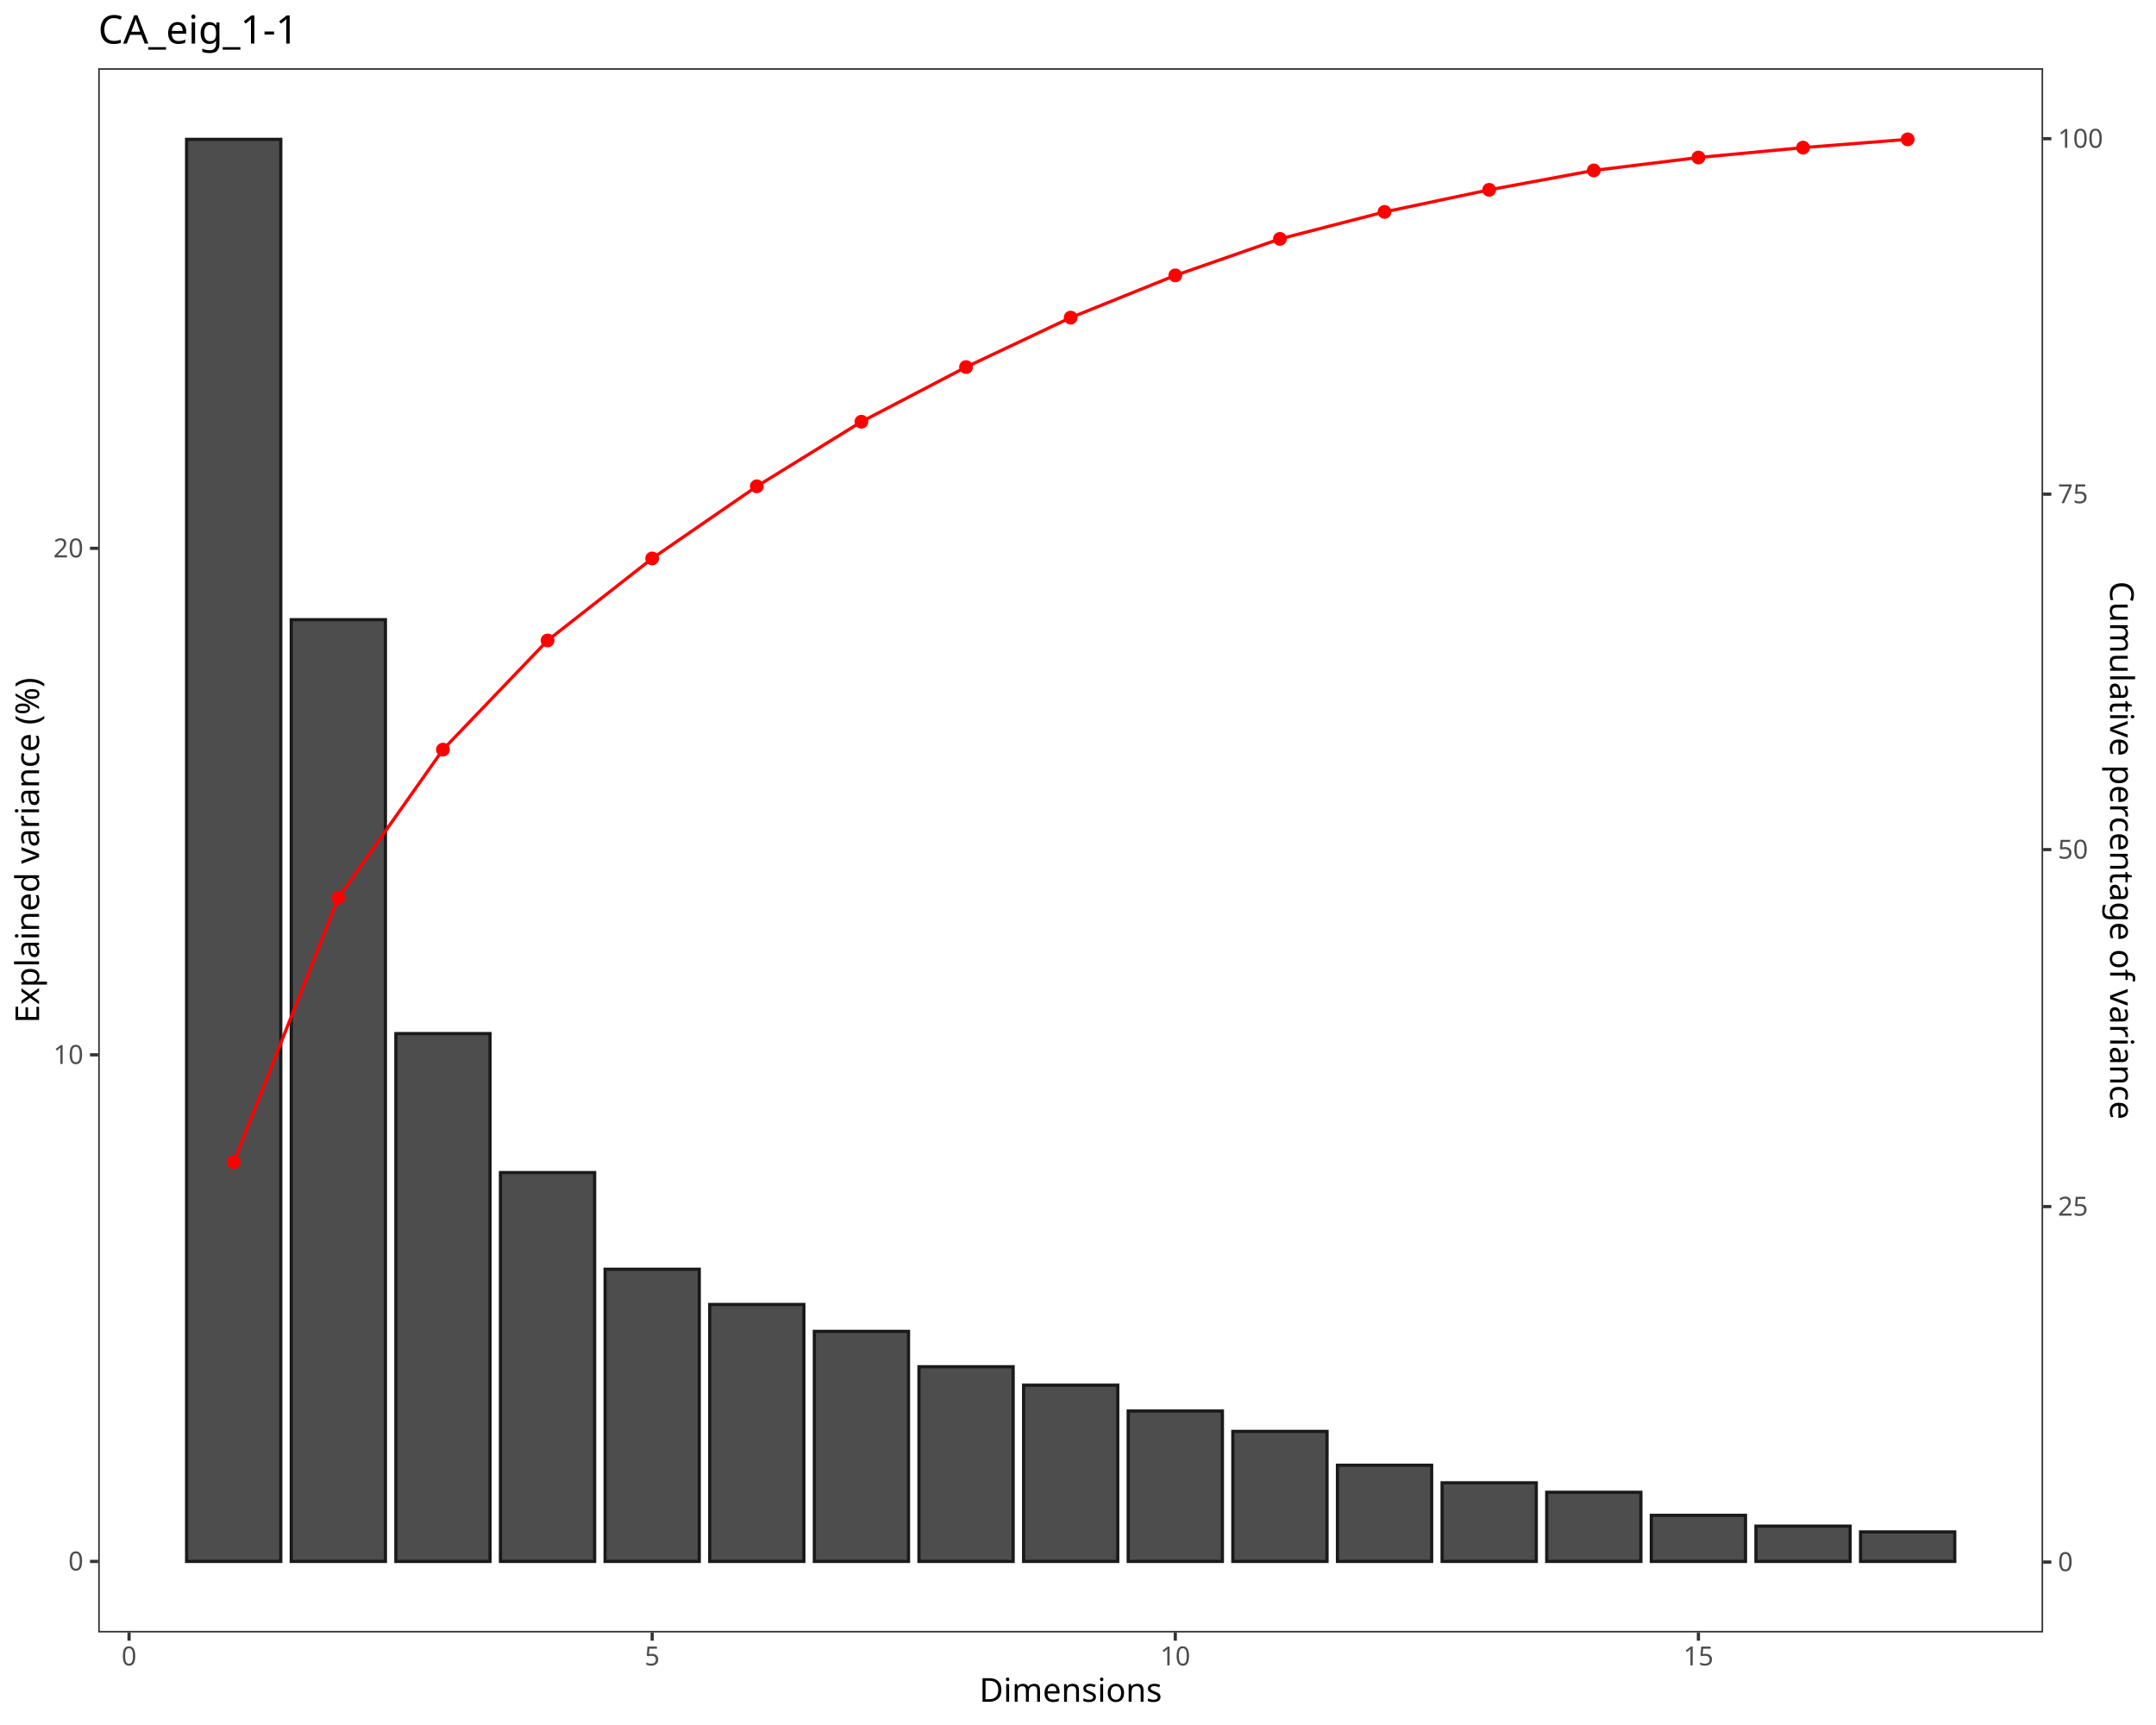
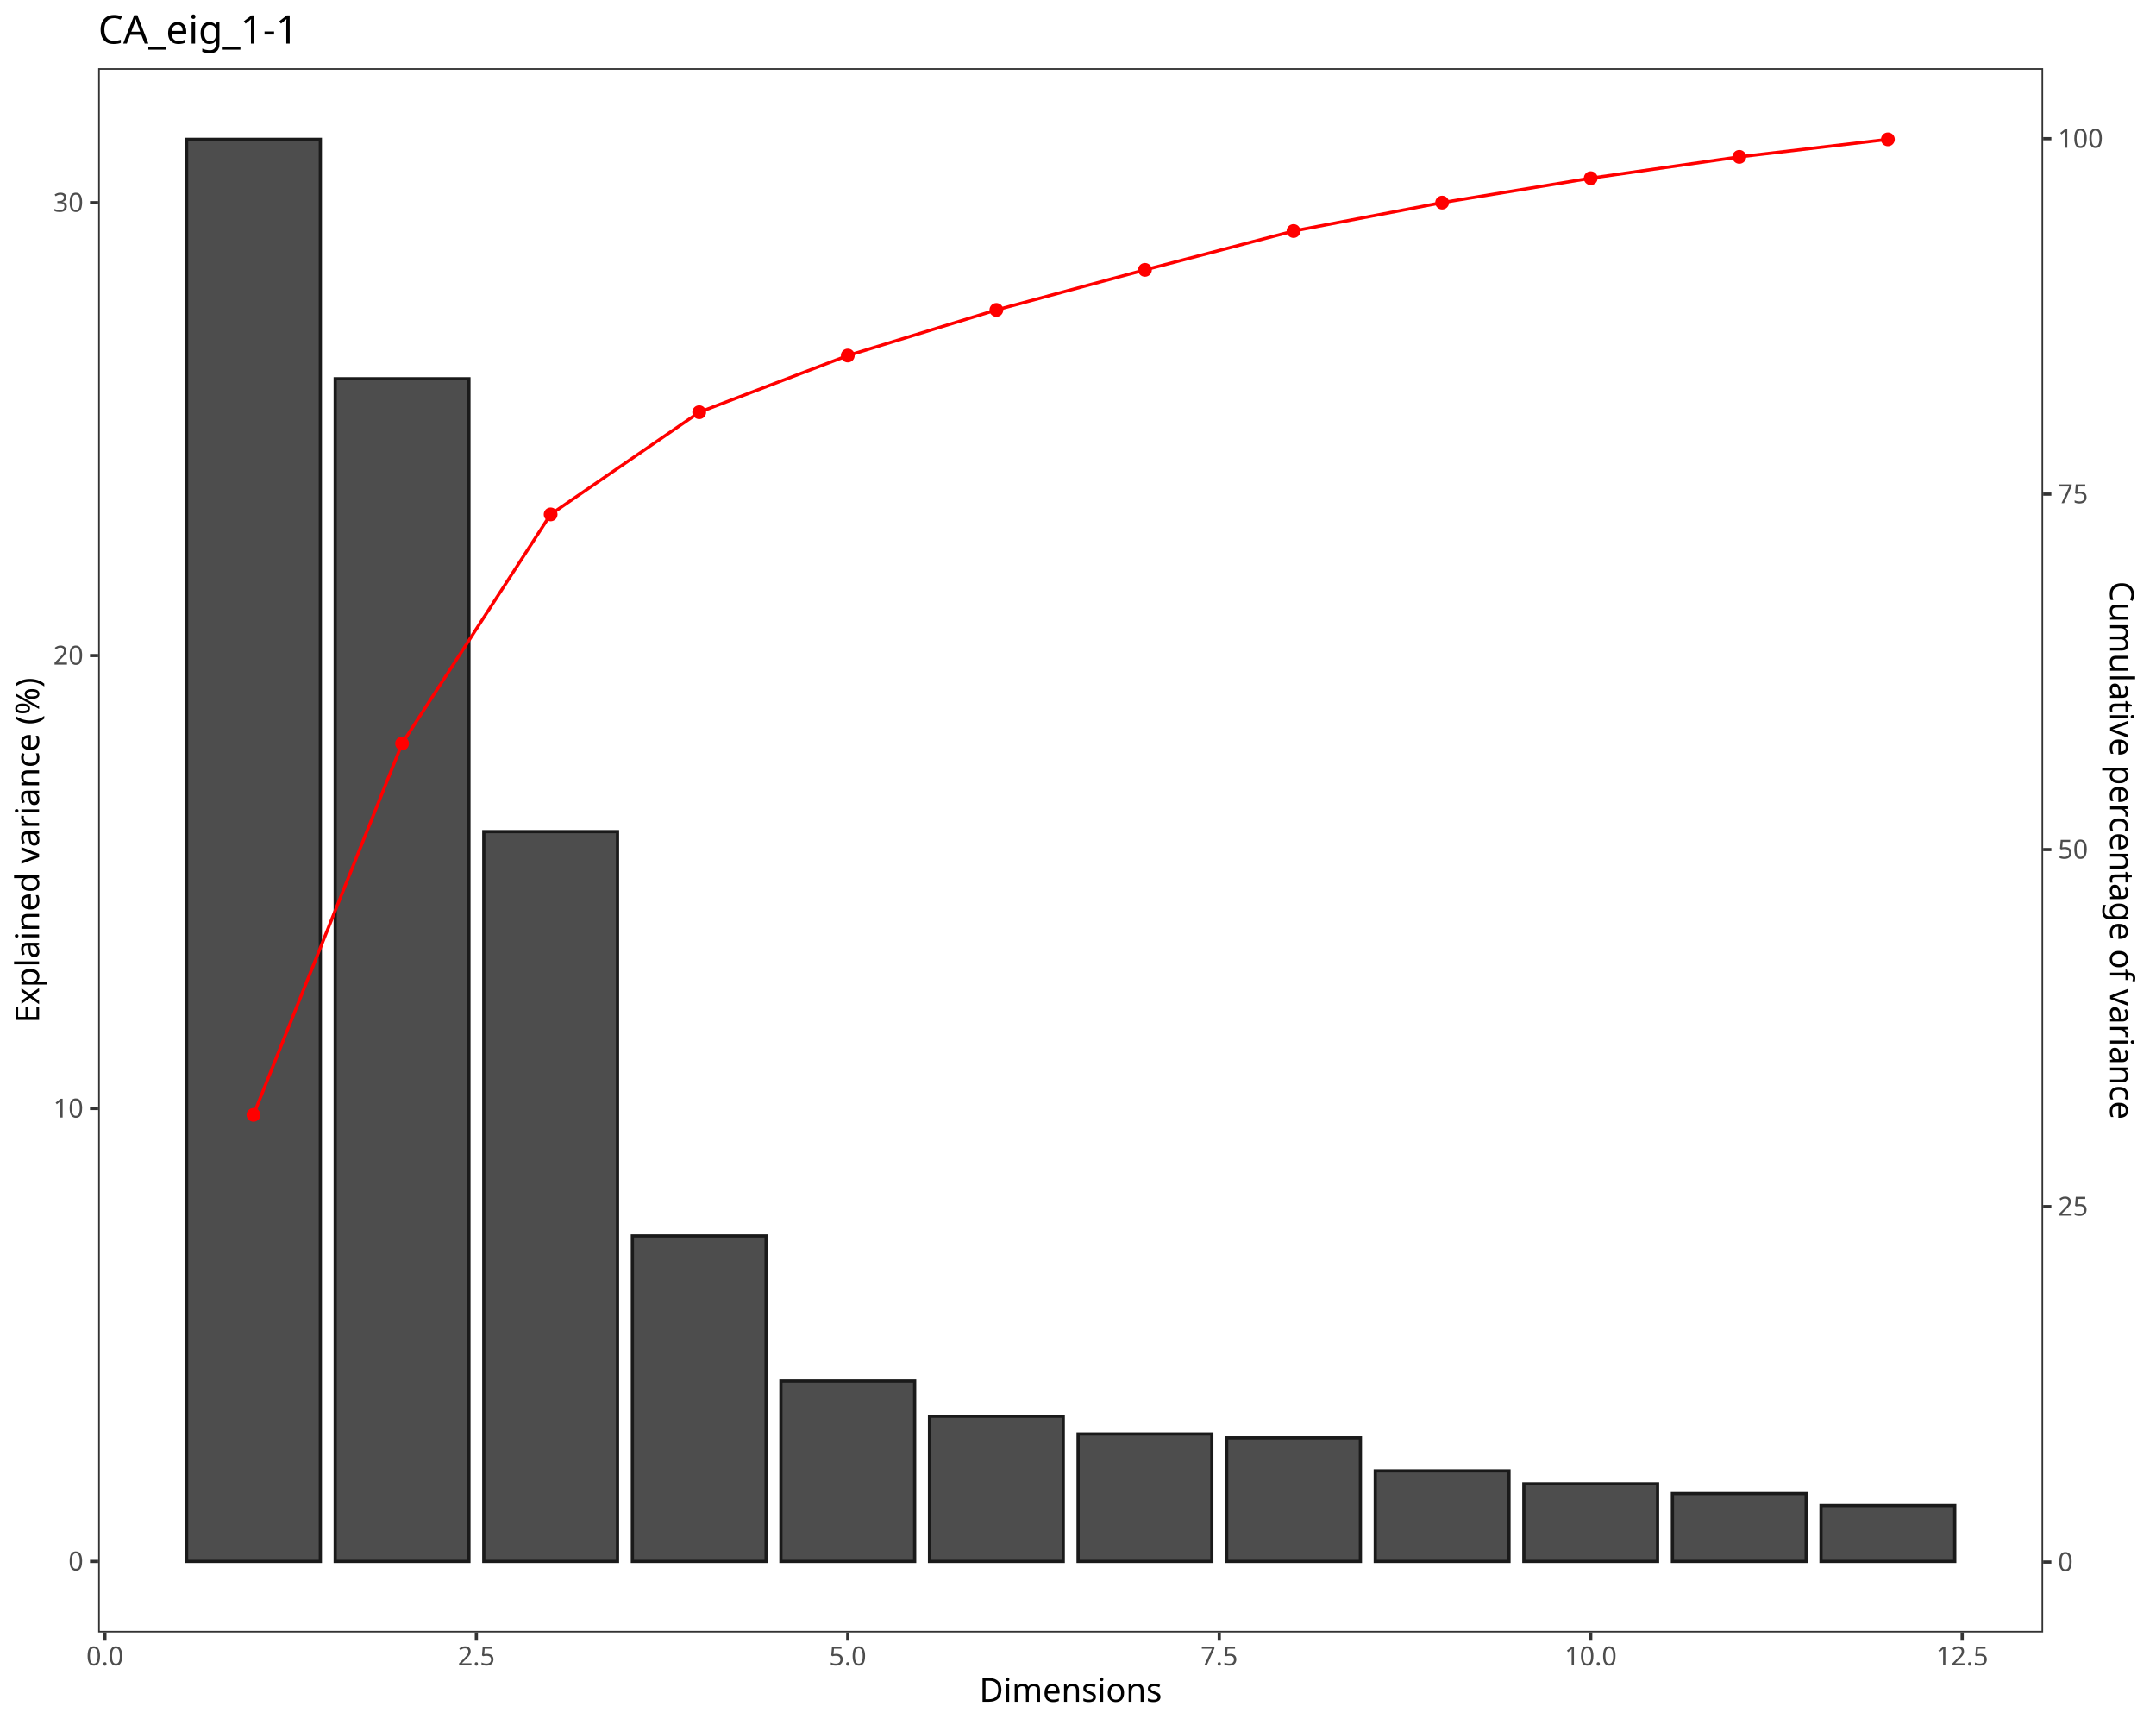
<svg xmlns="http://www.w3.org/2000/svg" class="svglite" data-engine-version="2.0" width="720.00pt" height="576.00pt" viewBox="0 0 720.00 576.00">
  <defs>
    <style type="text/css">
    .svglite line, .svglite polyline, .svglite polygon, .svglite path, .svglite rect, .svglite circle {
      fill: none;
      stroke: #000000;
      stroke-linecap: round;
      stroke-linejoin: round;
      stroke-miterlimit: 10.00;
    }
  </style>
  </defs>
  <rect width="100%" height="100%" style="stroke: none; fill: #FFFFFF;" />
  <defs>
    <clipPath id="cpMC4wMHw3MjAuMDB8MC4wMHw1NzYuMDA=">
      <rect x="0.00" y="0.00" width="720.00" height="576.00" />
    </clipPath>
  </defs>
  <g clip-path="url(#cpMC4wMHw3MjAuMDB8MC4wMHw1NzYuMDA=)">
    <rect x="0.00" y="0.00" width="720.00" height="576.00" style="stroke-width: 1.07; stroke: #FFFFFF; fill: #FFFFFF;" />
  </g>
  <defs>
    <clipPath id="cpMzIuNzl8NjgyLjMxfDIyLjc4fDU0NS4xMQ==">
      <rect x="32.79" y="22.78" width="649.52" height="522.33" />
    </clipPath>
  </defs>
  <g clip-path="url(#cpMzIuNzl8NjgyLjMxfDIyLjc4fDU0NS4xMQ==)">
    <rect x="32.79" y="22.78" width="649.52" height="522.33" style="stroke-width: 1.07; stroke: none; fill: #FFFFFF;" />
-     <rect x="62.32" y="46.53" width="31.45" height="474.84" style="stroke-width: 1.07; stroke: #1A1A1A; stroke-linecap: square; stroke-linejoin: miter; fill: #4D4D4D;" />
-     <rect x="97.26" y="206.92" width="31.45" height="314.45" style="stroke-width: 1.07; stroke: #1A1A1A; stroke-linecap: square; stroke-linejoin: miter; fill: #4D4D4D;" />
-     <rect x="132.20" y="345.13" width="31.45" height="176.25" style="stroke-width: 1.07; stroke: #1A1A1A; stroke-linecap: square; stroke-linejoin: miter; fill: #4D4D4D;" />
-     <rect x="167.13" y="391.54" width="31.45" height="129.83" style="stroke-width: 1.07; stroke: #1A1A1A; stroke-linecap: square; stroke-linejoin: miter; fill: #4D4D4D;" />
-     <rect x="202.07" y="423.81" width="31.45" height="97.56" style="stroke-width: 1.07; stroke: #1A1A1A; stroke-linecap: square; stroke-linejoin: miter; fill: #4D4D4D;" />
-     <rect x="237.01" y="435.58" width="31.45" height="85.79" style="stroke-width: 1.07; stroke: #1A1A1A; stroke-linecap: square; stroke-linejoin: miter; fill: #4D4D4D;" />
-     <rect x="271.95" y="444.56" width="31.45" height="76.81" style="stroke-width: 1.07; stroke: #1A1A1A; stroke-linecap: square; stroke-linejoin: miter; fill: #4D4D4D;" />
-     <rect x="306.89" y="456.37" width="31.45" height="65.00" style="stroke-width: 1.07; stroke: #1A1A1A; stroke-linecap: square; stroke-linejoin: miter; fill: #4D4D4D;" />
-     <rect x="341.83" y="462.53" width="31.45" height="58.84" style="stroke-width: 1.07; stroke: #1A1A1A; stroke-linecap: square; stroke-linejoin: miter; fill: #4D4D4D;" />
-     <rect x="376.77" y="471.16" width="31.45" height="50.21" style="stroke-width: 1.07; stroke: #1A1A1A; stroke-linecap: square; stroke-linejoin: miter; fill: #4D4D4D;" />
-     <rect x="411.71" y="477.96" width="31.45" height="43.41" style="stroke-width: 1.07; stroke: #1A1A1A; stroke-linecap: square; stroke-linejoin: miter; fill: #4D4D4D;" />
-     <rect x="446.65" y="489.26" width="31.45" height="32.11" style="stroke-width: 1.07; stroke: #1A1A1A; stroke-linecap: square; stroke-linejoin: miter; fill: #4D4D4D;" />
-     <rect x="481.59" y="495.13" width="31.45" height="26.24" style="stroke-width: 1.07; stroke: #1A1A1A; stroke-linecap: square; stroke-linejoin: miter; fill: #4D4D4D;" />
-     <rect x="516.53" y="498.29" width="31.45" height="23.08" style="stroke-width: 1.07; stroke: #1A1A1A; stroke-linecap: square; stroke-linejoin: miter; fill: #4D4D4D;" />
-     <rect x="551.46" y="505.99" width="31.45" height="15.38" style="stroke-width: 1.07; stroke: #1A1A1A; stroke-linecap: square; stroke-linejoin: miter; fill: #4D4D4D;" />
-     <rect x="586.40" y="509.59" width="31.45" height="11.78" style="stroke-width: 1.07; stroke: #1A1A1A; stroke-linecap: square; stroke-linejoin: miter; fill: #4D4D4D;" />
-     <rect x="621.34" y="511.53" width="31.45" height="9.84" style="stroke-width: 1.07; stroke: #1A1A1A; stroke-linecap: square; stroke-linejoin: miter; fill: #4D4D4D;" />
-     <polyline points="78.04,388.06 112.98,299.79 147.92,250.31 182.86,213.86 217.80,186.47 252.74,162.39 287.67,140.82 322.61,122.57 357.55,106.06 392.49,91.96 427.43,79.77 462.37,70.76 497.31,63.39 532.25,56.91 567.19,52.60 602.13,49.29 637.07,46.53 " style="stroke-width: 1.07; stroke: #FF0000; stroke-linecap: butt;" />
-     <circle cx="78.04" cy="388.06" r="1.95" style="stroke-width: 0.71; stroke: #FF0000; fill: #FF0000;" />
-     <circle cx="112.98" cy="299.79" r="1.95" style="stroke-width: 0.71; stroke: #FF0000; fill: #FF0000;" />
-     <circle cx="147.92" cy="250.31" r="1.95" style="stroke-width: 0.71; stroke: #FF0000; fill: #FF0000;" />
-     <circle cx="182.86" cy="213.86" r="1.95" style="stroke-width: 0.71; stroke: #FF0000; fill: #FF0000;" />
-     <circle cx="217.80" cy="186.47" r="1.95" style="stroke-width: 0.71; stroke: #FF0000; fill: #FF0000;" />
-     <circle cx="252.74" cy="162.39" r="1.95" style="stroke-width: 0.71; stroke: #FF0000; fill: #FF0000;" />
-     <circle cx="287.67" cy="140.82" r="1.95" style="stroke-width: 0.71; stroke: #FF0000; fill: #FF0000;" />
-     <circle cx="322.61" cy="122.57" r="1.95" style="stroke-width: 0.71; stroke: #FF0000; fill: #FF0000;" />
-     <circle cx="357.55" cy="106.06" r="1.95" style="stroke-width: 0.71; stroke: #FF0000; fill: #FF0000;" />
-     <circle cx="392.49" cy="91.96" r="1.95" style="stroke-width: 0.71; stroke: #FF0000; fill: #FF0000;" />
-     <circle cx="427.43" cy="79.77" r="1.95" style="stroke-width: 0.71; stroke: #FF0000; fill: #FF0000;" />
-     <circle cx="462.37" cy="70.76" r="1.95" style="stroke-width: 0.71; stroke: #FF0000; fill: #FF0000;" />
-     <circle cx="497.31" cy="63.39" r="1.95" style="stroke-width: 0.71; stroke: #FF0000; fill: #FF0000;" />
-     <circle cx="532.25" cy="56.91" r="1.95" style="stroke-width: 0.71; stroke: #FF0000; fill: #FF0000;" />
-     <circle cx="567.19" cy="52.60" r="1.95" style="stroke-width: 0.71; stroke: #FF0000; fill: #FF0000;" />
-     <circle cx="602.13" cy="49.29" r="1.95" style="stroke-width: 0.71; stroke: #FF0000; fill: #FF0000;" />
-     <circle cx="637.07" cy="46.53" r="1.95" style="stroke-width: 0.71; stroke: #FF0000; fill: #FF0000;" />
+     <rect x="62.32" y="46.53" width="44.66" height="474.84" style="stroke-width: 1.07; stroke: #1A1A1A; stroke-linecap: square; stroke-linejoin: miter; fill: #4D4D4D;" />
+     <rect x="111.94" y="126.47" width="44.66" height="394.90" style="stroke-width: 1.07; stroke: #1A1A1A; stroke-linecap: square; stroke-linejoin: miter; fill: #4D4D4D;" />
+     <rect x="161.56" y="277.70" width="44.66" height="243.67" style="stroke-width: 1.07; stroke: #1A1A1A; stroke-linecap: square; stroke-linejoin: miter; fill: #4D4D4D;" />
+     <rect x="211.18" y="412.70" width="44.66" height="108.67" style="stroke-width: 1.07; stroke: #1A1A1A; stroke-linecap: square; stroke-linejoin: miter; fill: #4D4D4D;" />
+     <rect x="260.79" y="461.08" width="44.66" height="60.29" style="stroke-width: 1.07; stroke: #1A1A1A; stroke-linecap: square; stroke-linejoin: miter; fill: #4D4D4D;" />
+     <rect x="310.41" y="472.86" width="44.66" height="48.51" style="stroke-width: 1.07; stroke: #1A1A1A; stroke-linecap: square; stroke-linejoin: miter; fill: #4D4D4D;" />
+     <rect x="360.03" y="478.78" width="44.66" height="42.59" style="stroke-width: 1.07; stroke: #1A1A1A; stroke-linecap: square; stroke-linejoin: miter; fill: #4D4D4D;" />
+     <rect x="409.65" y="480.06" width="44.66" height="41.31" style="stroke-width: 1.07; stroke: #1A1A1A; stroke-linecap: square; stroke-linejoin: miter; fill: #4D4D4D;" />
+     <rect x="459.27" y="491.12" width="44.66" height="30.25" style="stroke-width: 1.07; stroke: #1A1A1A; stroke-linecap: square; stroke-linejoin: miter; fill: #4D4D4D;" />
+     <rect x="508.89" y="495.41" width="44.66" height="25.96" style="stroke-width: 1.07; stroke: #1A1A1A; stroke-linecap: square; stroke-linejoin: miter; fill: #4D4D4D;" />
+     <rect x="558.51" y="498.69" width="44.66" height="22.68" style="stroke-width: 1.07; stroke: #1A1A1A; stroke-linecap: square; stroke-linejoin: miter; fill: #4D4D4D;" />
+     <rect x="608.13" y="502.74" width="44.66" height="18.63" style="stroke-width: 1.07; stroke: #1A1A1A; stroke-linecap: square; stroke-linejoin: miter; fill: #4D4D4D;" />
+     <polyline points="84.65,372.28 134.27,248.28 183.88,171.77 233.50,137.65 283.12,118.72 332.74,103.49 382.36,90.11 431.98,77.14 481.60,67.65 531.22,59.50 580.84,52.38 630.46,46.53 " style="stroke-width: 1.07; stroke: #FF0000; stroke-linecap: butt;" />
+     <circle cx="84.65" cy="372.28" r="1.95" style="stroke-width: 0.71; stroke: #FF0000; fill: #FF0000;" />
+     <circle cx="134.27" cy="248.28" r="1.95" style="stroke-width: 0.71; stroke: #FF0000; fill: #FF0000;" />
+     <circle cx="183.88" cy="171.77" r="1.95" style="stroke-width: 0.71; stroke: #FF0000; fill: #FF0000;" />
+     <circle cx="233.50" cy="137.65" r="1.95" style="stroke-width: 0.71; stroke: #FF0000; fill: #FF0000;" />
+     <circle cx="283.12" cy="118.72" r="1.95" style="stroke-width: 0.71; stroke: #FF0000; fill: #FF0000;" />
+     <circle cx="332.74" cy="103.49" r="1.95" style="stroke-width: 0.71; stroke: #FF0000; fill: #FF0000;" />
+     <circle cx="382.36" cy="90.11" r="1.95" style="stroke-width: 0.71; stroke: #FF0000; fill: #FF0000;" />
+     <circle cx="431.98" cy="77.14" r="1.95" style="stroke-width: 0.71; stroke: #FF0000; fill: #FF0000;" />
+     <circle cx="481.60" cy="67.65" r="1.95" style="stroke-width: 0.71; stroke: #FF0000; fill: #FF0000;" />
+     <circle cx="531.22" cy="59.50" r="1.95" style="stroke-width: 0.71; stroke: #FF0000; fill: #FF0000;" />
+     <circle cx="580.84" cy="52.38" r="1.95" style="stroke-width: 0.71; stroke: #FF0000; fill: #FF0000;" />
+     <circle cx="630.46" cy="46.53" r="1.95" style="stroke-width: 0.71; stroke: #FF0000; fill: #FF0000;" />
    <rect x="32.79" y="22.78" width="649.52" height="522.33" style="stroke-width: 1.07; stroke: #333333;" />
  </g>
  <g clip-path="url(#cpMC4wMHw3MjAuMDB8MC4wMHw1NzYuMDA=)">
    <text x="27.86" y="524.40" text-anchor="end" style="font-size: 8.80px; fill: #4D4D4D; font-family: sans;" textLength="4.89px" lengthAdjust="spacingAndGlyphs">0</text>
-     <text x="27.86" y="355.26" text-anchor="end" style="font-size: 8.80px; fill: #4D4D4D; font-family: sans;" textLength="9.79px" lengthAdjust="spacingAndGlyphs">10</text>
-     <text x="27.86" y="186.12" text-anchor="end" style="font-size: 8.80px; fill: #4D4D4D; font-family: sans;" textLength="9.79px" lengthAdjust="spacingAndGlyphs">20</text>
+     <text x="27.86" y="373.17" text-anchor="end" style="font-size: 8.80px; fill: #4D4D4D; font-family: sans;" textLength="9.79px" lengthAdjust="spacingAndGlyphs">10</text>
+     <text x="27.86" y="221.94" text-anchor="end" style="font-size: 8.80px; fill: #4D4D4D; font-family: sans;" textLength="9.79px" lengthAdjust="spacingAndGlyphs">20</text>
+     <text x="27.86" y="70.71" text-anchor="end" style="font-size: 8.80px; fill: #4D4D4D; font-family: sans;" textLength="9.79px" lengthAdjust="spacingAndGlyphs">30</text>
    <polyline points="30.05,521.37 32.79,521.37 " style="stroke-width: 1.07; stroke: #333333; stroke-linecap: butt;" />
-     <polyline points="30.05,352.23 32.79,352.23 " style="stroke-width: 1.07; stroke: #333333; stroke-linecap: butt;" />
-     <polyline points="30.05,183.09 32.79,183.09 " style="stroke-width: 1.07; stroke: #333333; stroke-linecap: butt;" />
+     <polyline points="30.05,370.14 32.79,370.14 " style="stroke-width: 1.07; stroke: #333333; stroke-linecap: butt;" />
+     <polyline points="30.05,218.91 32.79,218.91 " style="stroke-width: 1.07; stroke: #333333; stroke-linecap: butt;" />
+     <polyline points="30.05,67.68 32.79,67.68 " style="stroke-width: 1.07; stroke: #333333; stroke-linecap: butt;" />
    <polyline points="682.31,521.58 685.05,521.58 " style="stroke-width: 1.07; stroke: #333333; stroke-linecap: butt;" />
    <polyline points="682.31,402.90 685.05,402.90 " style="stroke-width: 1.07; stroke: #333333; stroke-linecap: butt;" />
    <polyline points="682.31,283.69 685.05,283.69 " style="stroke-width: 1.07; stroke: #333333; stroke-linecap: butt;" />
    <polyline points="682.31,165.00 685.05,165.00 " style="stroke-width: 1.07; stroke: #333333; stroke-linecap: butt;" />
    <polyline points="682.31,46.31 685.05,46.31 " style="stroke-width: 1.07; stroke: #333333; stroke-linecap: butt;" />
    <text x="687.24" y="524.61" style="font-size: 8.80px; fill: #4D4D4D; font-family: sans;" textLength="4.89px" lengthAdjust="spacingAndGlyphs">0</text>
    <text x="687.24" y="405.92" style="font-size: 8.80px; fill: #4D4D4D; font-family: sans;" textLength="9.79px" lengthAdjust="spacingAndGlyphs">25</text>
    <text x="687.24" y="286.71" style="font-size: 8.80px; fill: #4D4D4D; font-family: sans;" textLength="9.79px" lengthAdjust="spacingAndGlyphs">50</text>
    <text x="687.24" y="168.03" style="font-size: 8.80px; fill: #4D4D4D; font-family: sans;" textLength="9.79px" lengthAdjust="spacingAndGlyphs">75</text>
    <text x="687.24" y="49.34" style="font-size: 8.80px; fill: #4D4D4D; font-family: sans;" textLength="14.68px" lengthAdjust="spacingAndGlyphs">100</text>
-     <polyline points="43.10,547.85 43.10,545.11 " style="stroke-width: 1.07; stroke: #333333; stroke-linecap: butt;" />
-     <polyline points="217.80,547.85 217.80,545.11 " style="stroke-width: 1.07; stroke: #333333; stroke-linecap: butt;" />
-     <polyline points="392.49,547.85 392.49,545.11 " style="stroke-width: 1.07; stroke: #333333; stroke-linecap: butt;" />
-     <polyline points="567.19,547.85 567.19,545.11 " style="stroke-width: 1.07; stroke: #333333; stroke-linecap: butt;" />
-     <text x="43.10" y="556.10" text-anchor="middle" style="font-size: 8.80px; fill: #4D4D4D; font-family: sans;" textLength="4.89px" lengthAdjust="spacingAndGlyphs">0</text>
-     <text x="217.80" y="556.10" text-anchor="middle" style="font-size: 8.80px; fill: #4D4D4D; font-family: sans;" textLength="4.89px" lengthAdjust="spacingAndGlyphs">5</text>
-     <text x="392.49" y="556.10" text-anchor="middle" style="font-size: 8.80px; fill: #4D4D4D; font-family: sans;" textLength="9.79px" lengthAdjust="spacingAndGlyphs">10</text>
-     <text x="567.19" y="556.10" text-anchor="middle" style="font-size: 8.80px; fill: #4D4D4D; font-family: sans;" textLength="9.79px" lengthAdjust="spacingAndGlyphs">15</text>
+     <polyline points="35.03,547.85 35.03,545.11 " style="stroke-width: 1.07; stroke: #333333; stroke-linecap: butt;" />
+     <polyline points="159.08,547.85 159.08,545.11 " style="stroke-width: 1.07; stroke: #333333; stroke-linecap: butt;" />
+     <polyline points="283.12,547.85 283.12,545.11 " style="stroke-width: 1.07; stroke: #333333; stroke-linecap: butt;" />
+     <polyline points="407.17,547.85 407.17,545.11 " style="stroke-width: 1.07; stroke: #333333; stroke-linecap: butt;" />
+     <polyline points="531.22,547.85 531.22,545.11 " style="stroke-width: 1.07; stroke: #333333; stroke-linecap: butt;" />
+     <polyline points="655.27,547.85 655.27,545.11 " style="stroke-width: 1.07; stroke: #333333; stroke-linecap: butt;" />
+     <text x="35.03" y="556.10" text-anchor="middle" style="font-size: 8.80px; fill: #4D4D4D; font-family: sans;" textLength="12.23px" lengthAdjust="spacingAndGlyphs">0.0</text>
+     <text x="159.08" y="556.10" text-anchor="middle" style="font-size: 8.80px; fill: #4D4D4D; font-family: sans;" textLength="12.23px" lengthAdjust="spacingAndGlyphs">2.5</text>
+     <text x="283.12" y="556.10" text-anchor="middle" style="font-size: 8.80px; fill: #4D4D4D; font-family: sans;" textLength="12.23px" lengthAdjust="spacingAndGlyphs">5.0</text>
+     <text x="407.17" y="556.10" text-anchor="middle" style="font-size: 8.80px; fill: #4D4D4D; font-family: sans;" textLength="12.23px" lengthAdjust="spacingAndGlyphs">7.5</text>
+     <text x="531.22" y="556.10" text-anchor="middle" style="font-size: 8.80px; fill: #4D4D4D; font-family: sans;" textLength="17.13px" lengthAdjust="spacingAndGlyphs">10.0</text>
+     <text x="655.27" y="556.10" text-anchor="middle" style="font-size: 8.80px; fill: #4D4D4D; font-family: sans;" textLength="17.13px" lengthAdjust="spacingAndGlyphs">12.5</text>
    <text x="357.55" y="568.24" text-anchor="middle" style="font-size: 11.00px; font-family: sans;" textLength="57.48px" lengthAdjust="spacingAndGlyphs">Dimensions</text>
    <text transform="translate(13.05,283.95) rotate(-90)" text-anchor="middle" style="font-size: 11.00px; font-family: sans;" textLength="113.12px" lengthAdjust="spacingAndGlyphs">Explained variance (%)</text>
    <text transform="translate(704.67,283.95) rotate(90)" text-anchor="middle" style="font-size: 11.00px; font-family: sans;" textLength="170.01px" lengthAdjust="spacingAndGlyphs">Cumulative percentage of variance</text>
    <text x="32.79" y="14.56" style="font-size: 13.20px; font-family: sans;" textLength="69.72px" lengthAdjust="spacingAndGlyphs">CA_eig_1-1</text>
  </g>
</svg>
